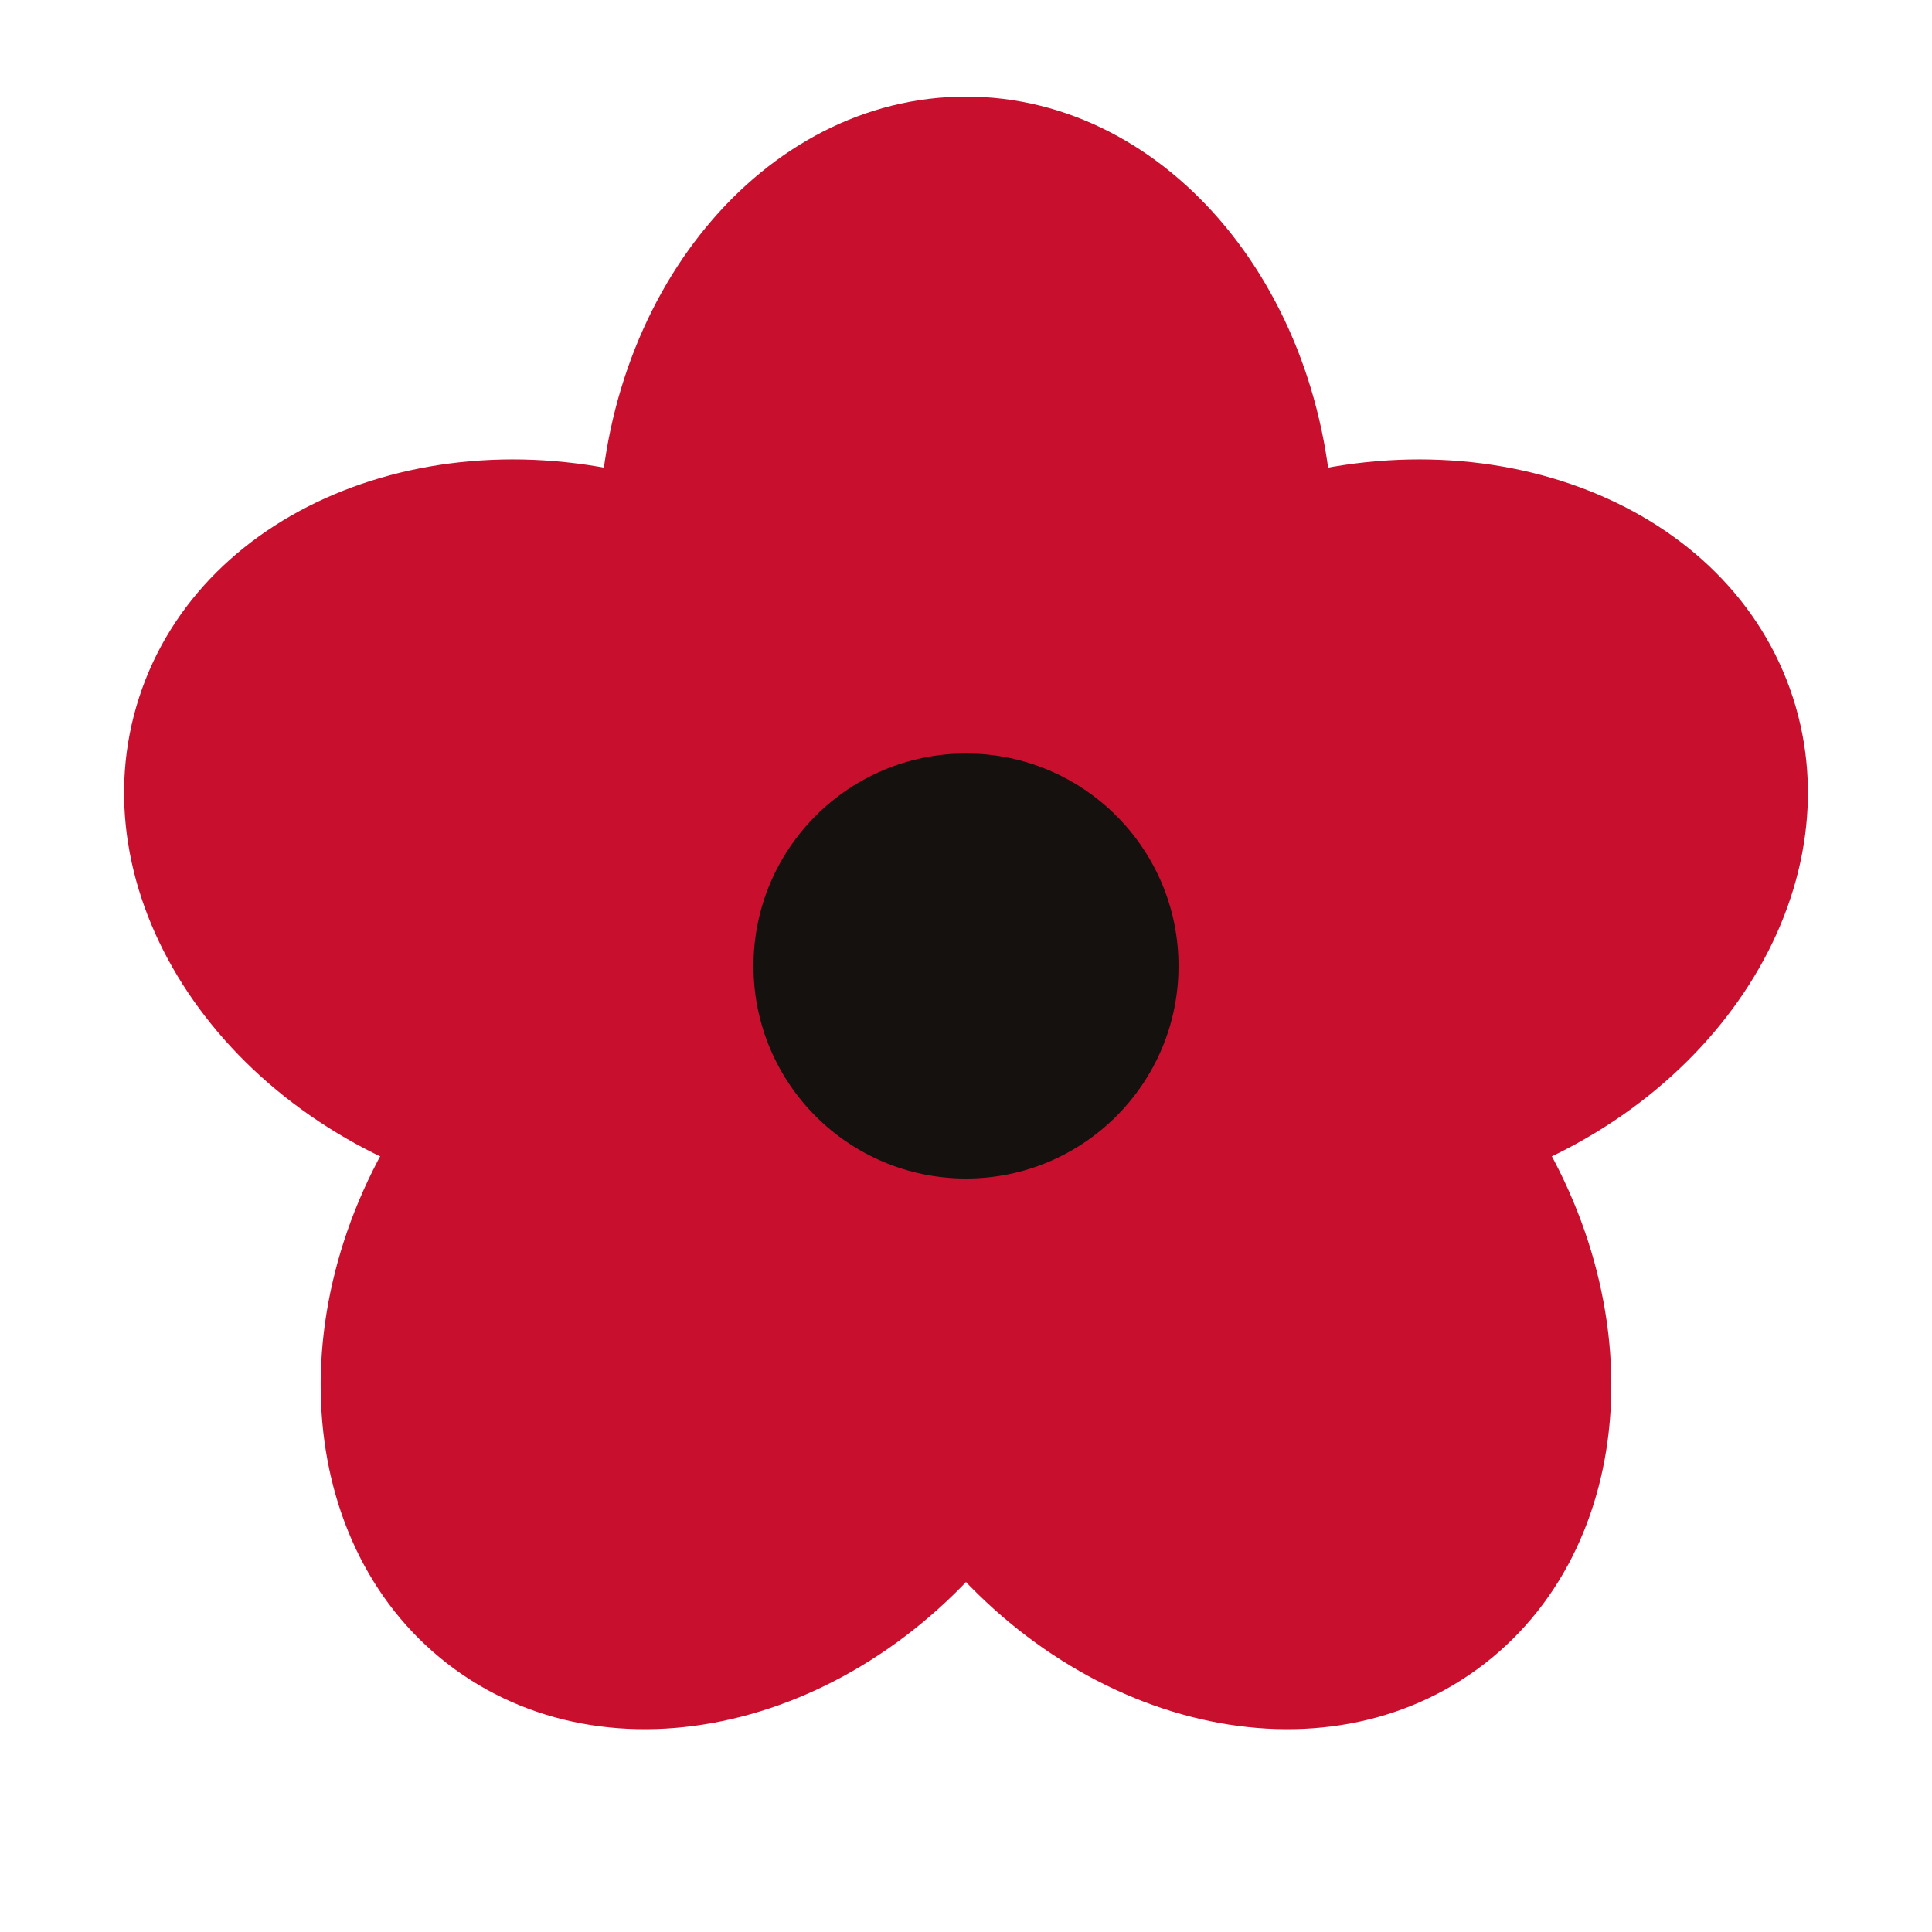
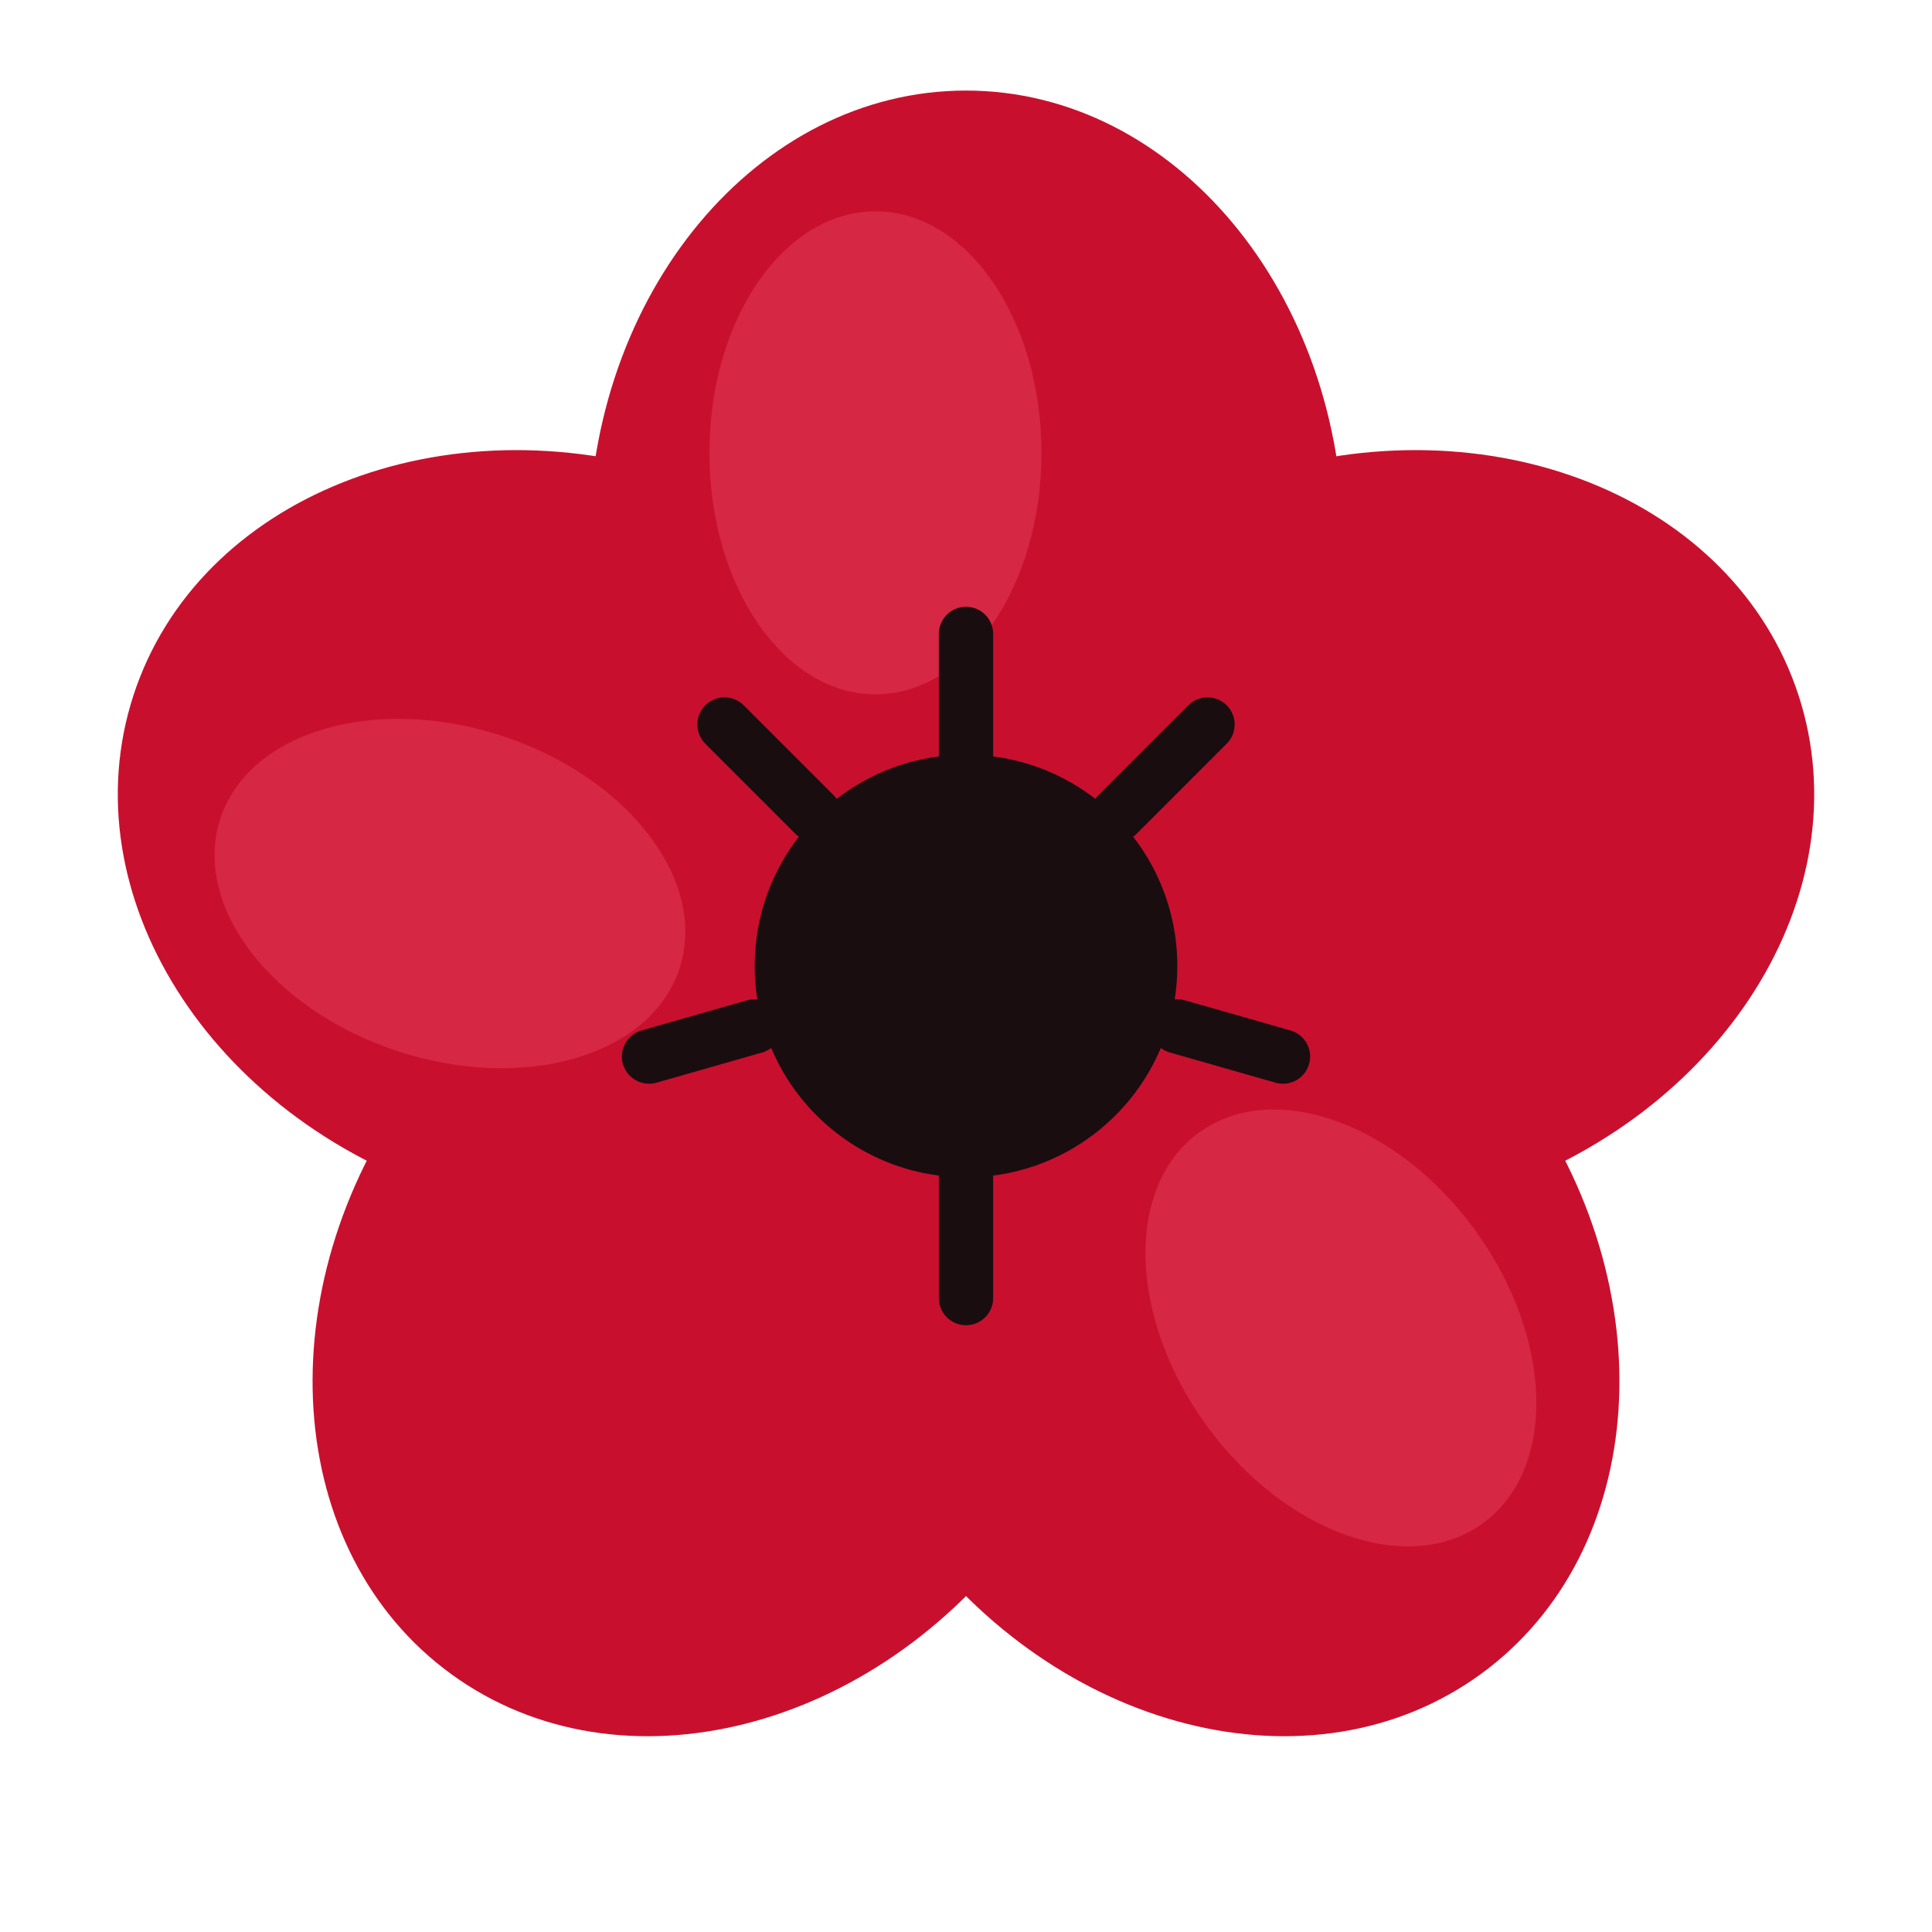
- <svg xmlns="http://www.w3.org/2000/svg" viewBox="-50 -50 100 100">
+ <svg xmlns="http://www.w3.org/2000/svg" viewBox="-32 -32 64 64">
  <g fill="#c8102e">
-     <ellipse cx="0" cy="-22" rx="19" ry="23" />
-     <ellipse cx="0" cy="-22" rx="19" ry="23" transform="rotate(72)" />
-     <ellipse cx="0" cy="-22" rx="19" ry="23" transform="rotate(144)" />
-     <ellipse cx="0" cy="-22" rx="19" ry="23" transform="rotate(216)" />
-     <ellipse cx="0" cy="-22" rx="19" ry="23" transform="rotate(288)" />
+     <ellipse cx="0" cy="-14" rx="12.5" ry="15" />
+     <ellipse cx="0" cy="-14" rx="12.5" ry="15" transform="rotate(72)" />
+     <ellipse cx="0" cy="-14" rx="12.5" ry="15" transform="rotate(144)" />
+     <ellipse cx="0" cy="-14" rx="12.5" ry="15" transform="rotate(216)" />
+     <ellipse cx="0" cy="-14" rx="12.5" ry="15" transform="rotate(288)" />
  </g>
-   <circle r="11" fill="#14110f" />
+   <g fill="#e23a55" opacity=".55">
+     <ellipse cx="-3" cy="-17" rx="5.5" ry="8" />
+     <ellipse cx="-3" cy="-17" rx="5.5" ry="8" transform="rotate(144)" />
+     <ellipse cx="-3" cy="-17" rx="5.5" ry="8" transform="rotate(288)" />
+   </g>
+   <circle r="7" fill="#1a0d10" />
+   <g stroke="#1a0d10" stroke-width="1.8" stroke-linecap="round">
+     <path d="M0 -7V-11M5 -5L8 -8M7 2L10.5 3M0 7V11M-7 2L-10.5 3M-5 -5L-8 -8" />
+   </g>
</svg>
